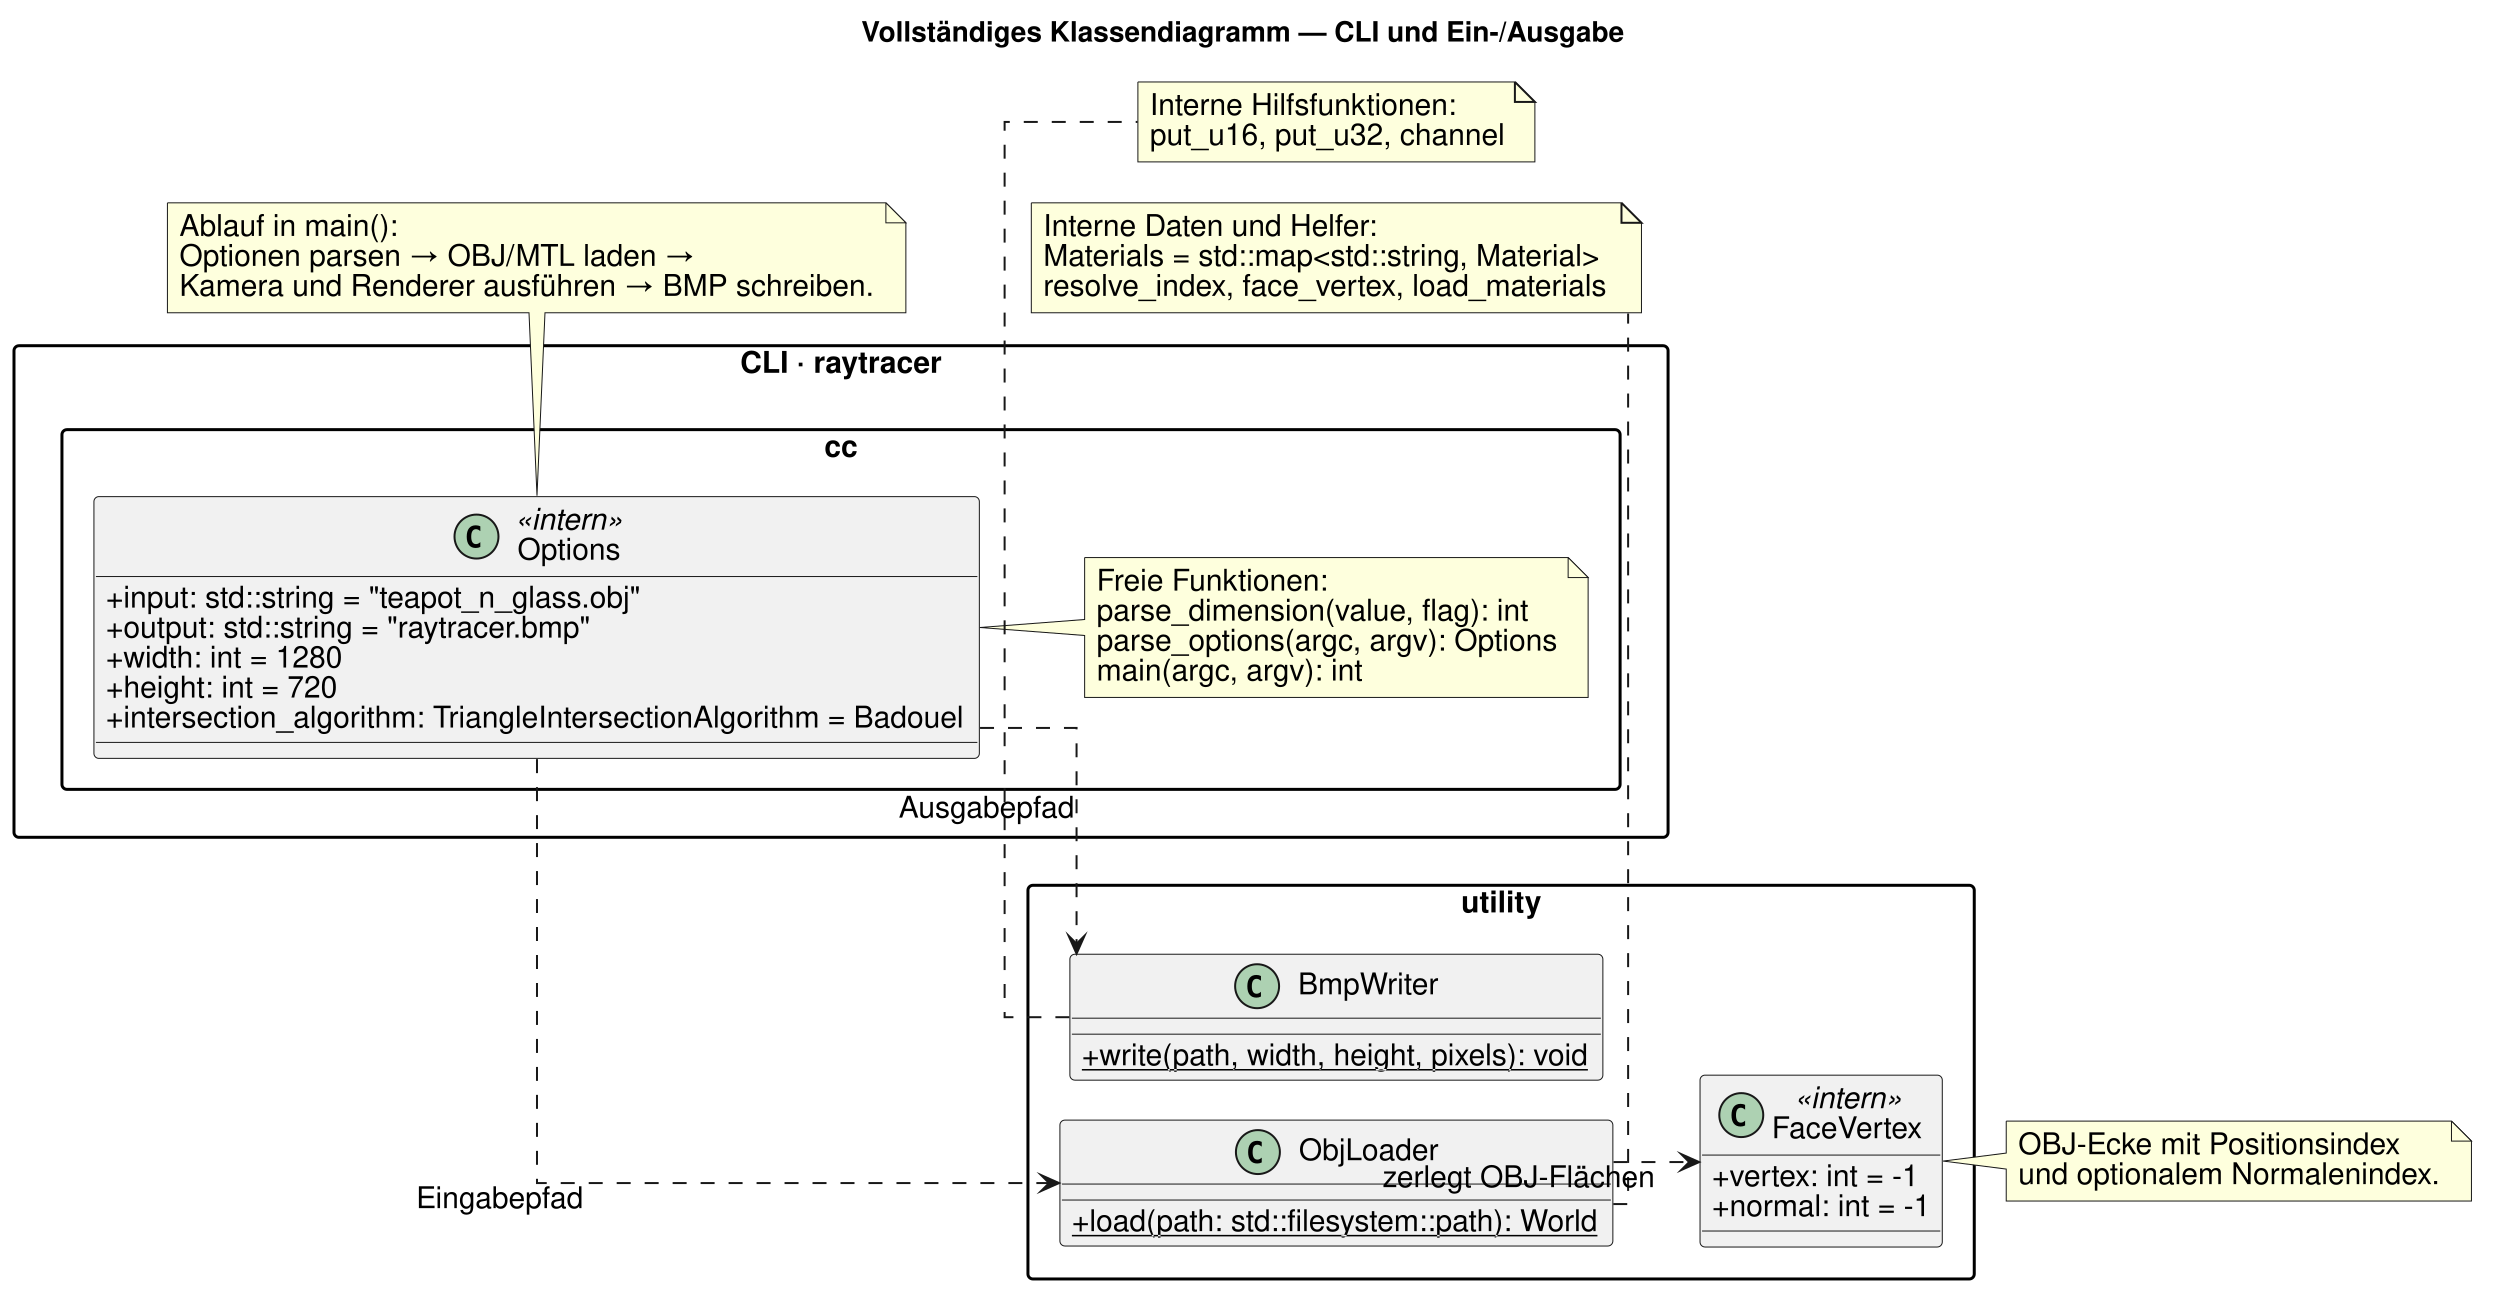
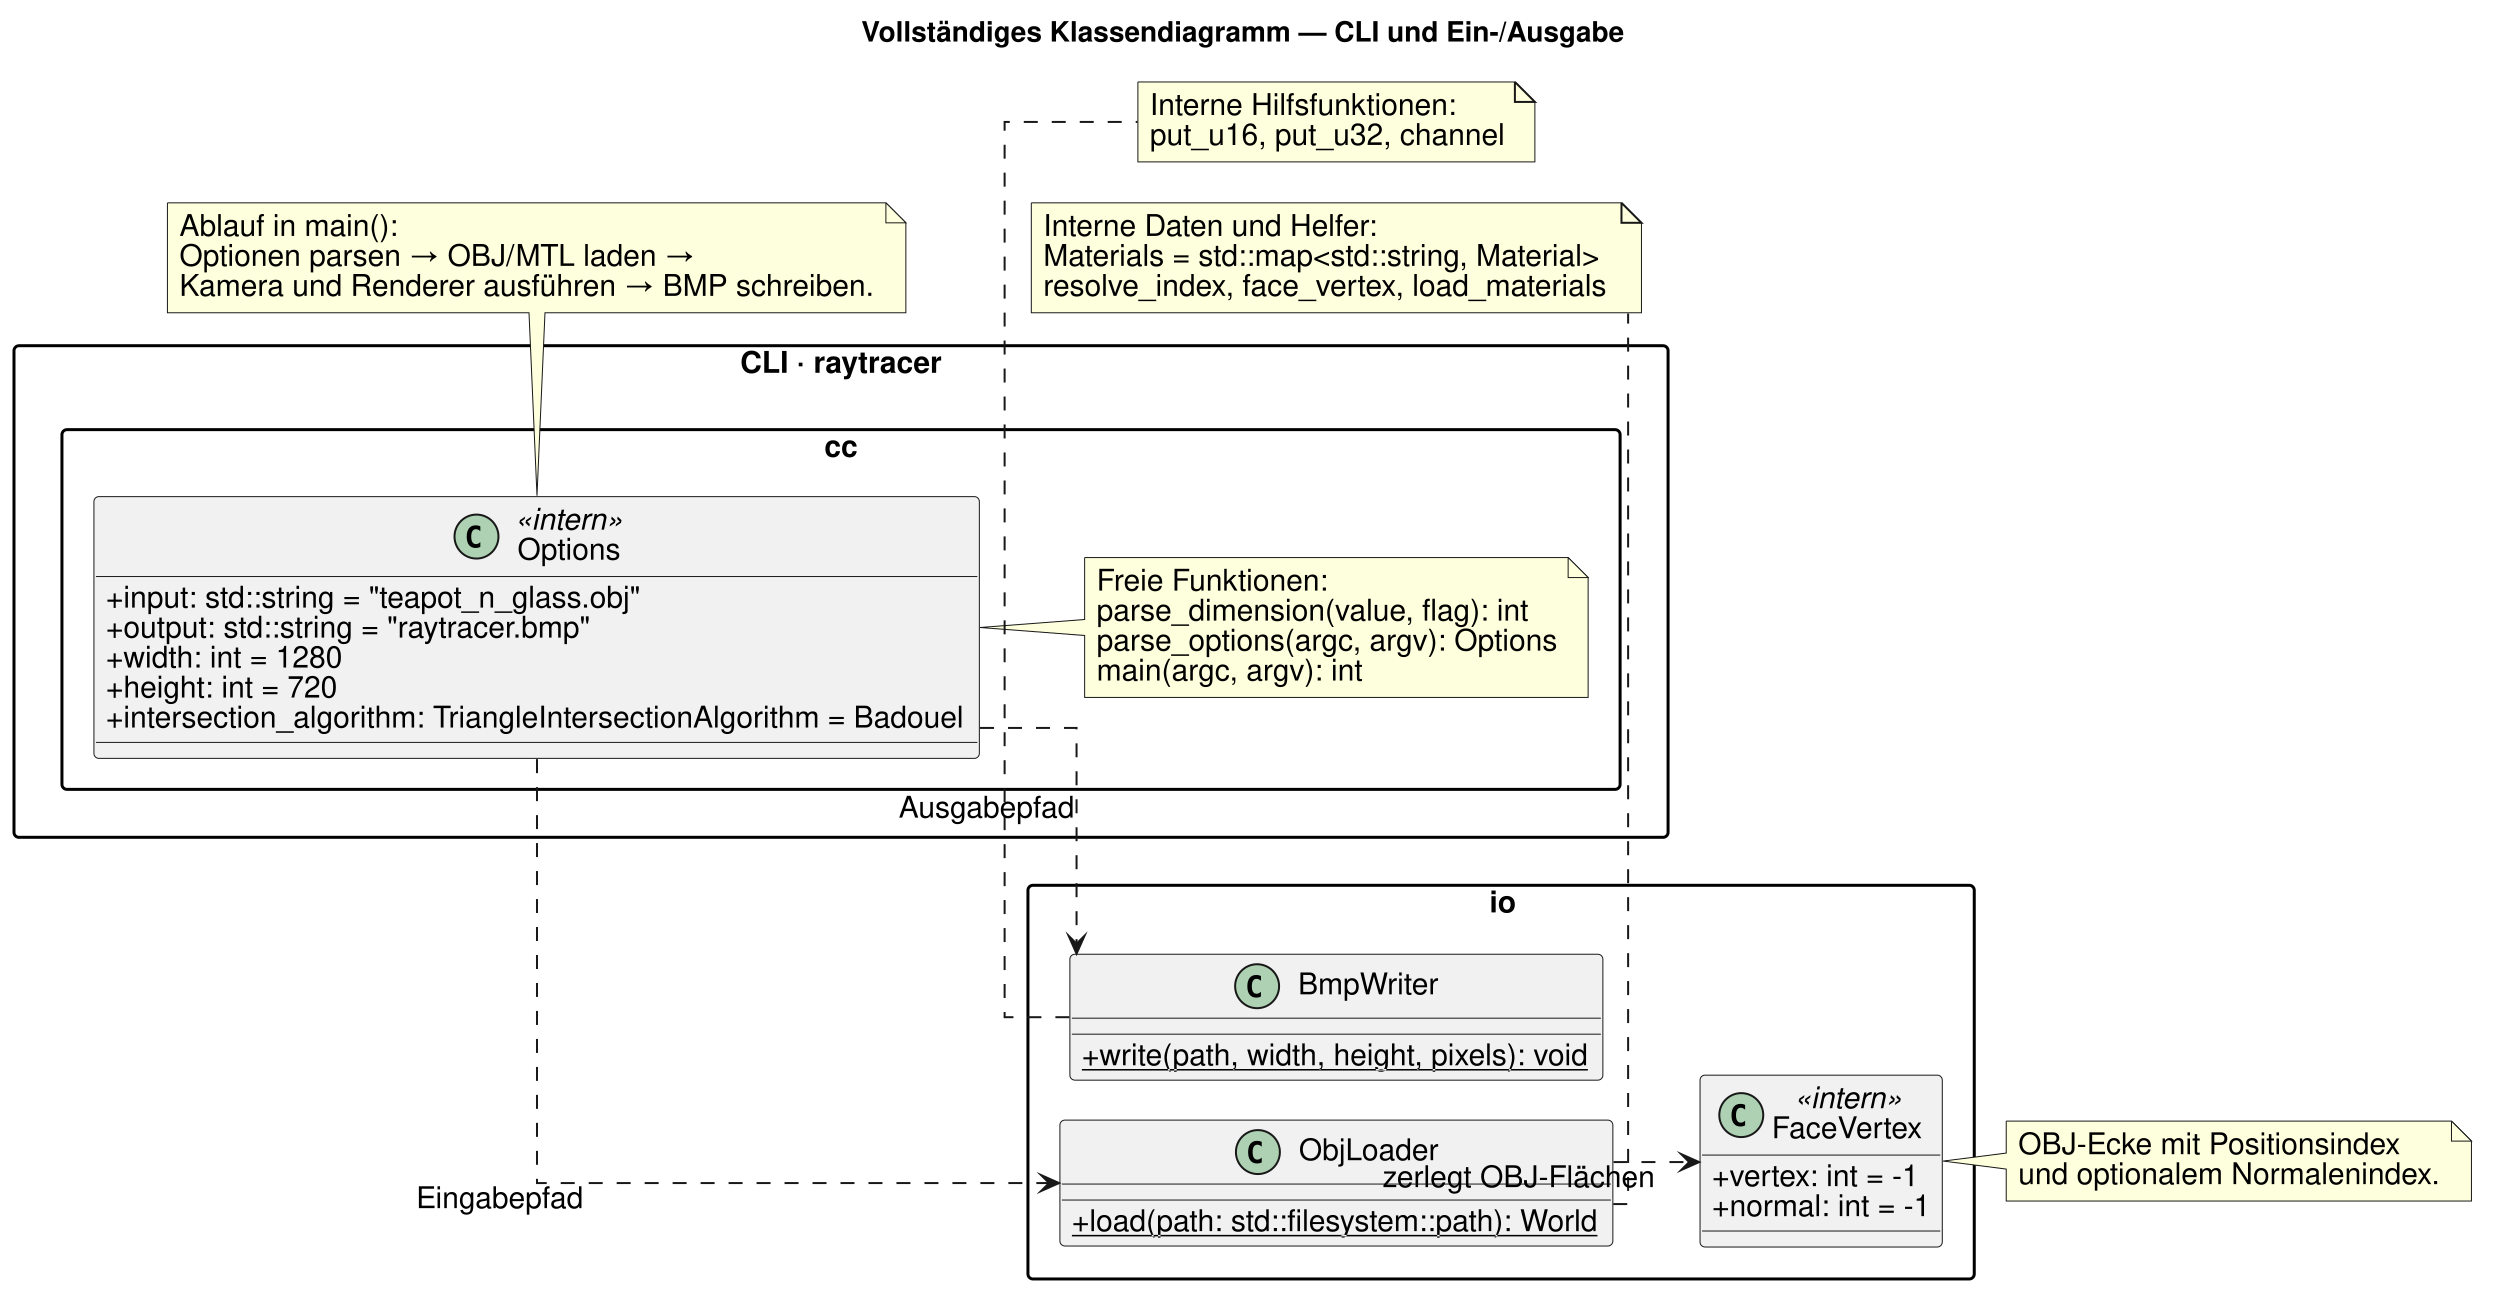
<svg xmlns="http://www.w3.org/2000/svg" version="1.1" data-diagram-type="CLASS" style="width:1251px;height:654px;background:#FFFFFF;" width="1251px" height="654px" viewBox="0 0 1251 654" zoomAndPan="magnify" preserveAspectRatio="none" contentStyleType="text/css">
  <defs />
  <g font-family="sans-serif" lengthAdjust="spacing">
    <g class="title" data-source-line="1">
      <text x="430.989" y="20.78" fill="#000" font-size="14" textLength="382.737" font-weight="700" font-family="'Helvetica'">Vollständiges Klassendiagramm — CLI und Ein-/Ausgabe</text>
    </g>
    <g class="cluster" data-qualified-name="CLI . raytracer" id="ent0003" data-source-line="15">
      <rect x="7" y="173" width="827.7" height="246" fill="none" style="stroke:#000;stroke-width:1.5;" rx="2.5" ry="2.5" />
      <text x="370.408" y="186.55" fill="#000" font-size="15" textLength="100.884" font-weight="700" font-family="'Helvetica'">CLI · raytracer</text>
    </g>
    <g class="cluster" data-qualified-name="CLI . raytracer.cc" id="ent0001" data-source-line="14">
      <rect x="31" y="215" width="779.7" height="180" fill="none" style="stroke:#000;stroke-width:1.5;" rx="2.5" ry="2.5" />
      <text x="412.508" y="228.55" fill="#000" font-size="15" textLength="16.685" font-weight="700" font-family="'Helvetica'">cc</text>
    </g>
-     <g class="cluster" data-qualified-name="utility" id="ent0007" data-source-line="30">
+     <g class="cluster" data-qualified-name="io" id="ent0007" data-source-line="30">
      <rect x="514.38" y="443" width="473.54" height="197" fill="none" style="stroke:#000;stroke-width:1.5;" rx="2.5" ry="2.5" />
-       <text x="731.151" y="456.55" fill="#000" font-size="15" textLength="39.998" font-weight="700" font-family="'Helvetica'">utility</text>
+       <text x="745.315" y="456.55" fill="#000" font-size="15" textLength="11.670" font-weight="700" font-family="'Helvetica'">io</text>
    </g>
    <g class="entity" data-qualified-name="CLI . raytracer.cc.Options" id="ent0002" data-source-line="15">
      <rect x="47" y="248.5" width="443.067" height="131" fill="#F1F1F1" style="stroke:#181818;stroke-width:0.5;" rx="2.5" ry="2.5" />
      <ellipse cx="238.436" cy="268.5" rx="11" ry="11" fill="#ADD1B2" style="stroke:#181818;stroke-width:1;" />
      <path d="M240.354,273.685 Q239.841,273.949 239.277,274.081 Q238.713,274.212 238.091,274.212 Q235.879,274.212 234.714,272.755 Q233.55,271.297 233.55,268.543 Q233.55,265.782 234.714,264.325 Q235.879,262.867 238.091,262.867 Q238.713,262.867 239.284,262.999 Q239.856,263.131 240.354,263.395 L240.354,265.797 Q239.797,265.284 239.273,265.046 Q238.75,264.808 238.193,264.808 Q237.007,264.808 236.402,265.749 Q235.798,266.69 235.798,268.543 Q235.798,270.389 236.402,271.33 Q237.007,272.271 238.193,272.271 Q238.75,272.271 239.273,272.033 Q239.797,271.795 240.354,271.283 Z " fill="#000" />
      <text x="257.68" y="265.05" fill="#000" font-size="15" textLength="54.207" font-style="italic" font-family="'Helvetica'">«intern»</text>
      <text x="258.936" y="280.05" fill="#000" font-size="15" textLength="51.694" font-family="'Helvetica'">Options</text>
      <line x1="48" y1="288.5" x2="489.067" y2="288.5" style="stroke:#181818;stroke-width:0.5;" />
      <text x="53" y="304.05" fill="#000" font-size="15" textLength="268.323" font-family="'Helvetica'">+input: std::string = "teapot_n_glass.obj"</text>
      <text x="53" y="319.05" fill="#000" font-size="15" textLength="244.094" font-family="'Helvetica'">+output: std::string = "raytracer.bmp"</text>
      <text x="53" y="334.05" fill="#000" font-size="15" textLength="118.418" font-family="'Helvetica'">+width: int = 1280</text>
      <text x="53" y="349.05" fill="#000" font-size="15" textLength="115.928" font-family="'Helvetica'">+height: int = 720</text>
      <text x="53" y="364.05" fill="#000" font-size="15" textLength="431.067" font-family="'Helvetica'">+intersection_algorithm: TriangleIntersectionAlgorithm = Badouel</text>
      <line x1="48" y1="371.5" x2="489.067" y2="371.5" style="stroke:#181818;stroke-width:0.5;" />
    </g>
    <g class="entity" data-qualified-name="CLI . raytracer.cc.GMN4" id="ent0005" data-source-line="23">
      <path d="M542.75,279 L542.75,310 L490.28,314 L542.75,318 L542.75,349 A0,0 0 0 0 542.75,349 L794.697,349 A0,0 0 0 0 794.697,349 L794.697,289 L784.697,279 L542.75,279 A0,0 0 0 0 542.75,279" style="stroke:#181818;stroke-width:0.5;" fill="#FEFFDD" />
      <path d="M784.697,279 L784.697,289 L794.697,289 L784.697,279" style="stroke:#181818;stroke-width:0.5;" fill="#FEFFDD" />
      <text x="548.75" y="295.55" fill="#000" font-size="15" textLength="116.726" font-family="'Helvetica'">Freie Funktionen:</text>
      <text x="548.75" y="310.55" fill="#000" font-size="15" textLength="216.782" font-family="'Helvetica'">parse_dimension(value, flag): int</text>
      <text x="548.75" y="325.55" fill="#000" font-size="15" textLength="230.947" font-family="'Helvetica'">parse_options(argc, argv): Options</text>
      <text x="548.75" y="340.55" fill="#000" font-size="15" textLength="133.374" font-family="'Helvetica'">main(argc, argv): int</text>
    </g>
-     <g class="entity" data-qualified-name="utility.ObjLoader" id="ent0008" data-source-line="31">
+     <g class="entity" data-qualified-name="io.ObjLoader" id="ent0008" data-source-line="31">
      <rect x="530.38" y="560.5" width="276.697" height="63" fill="#F1F1F1" style="stroke:#181818;stroke-width:0.5;" rx="2.5" ry="2.5" />
      <ellipse cx="629.454" cy="576.5" rx="11" ry="11" fill="#ADD1B2" style="stroke:#181818;stroke-width:1;" />
      <path d="M631.372,581.685 Q630.859,581.949 630.295,582.081 Q629.731,582.212 629.109,582.212 Q626.897,582.212 625.732,580.755 Q624.568,579.297 624.568,576.543 Q624.568,573.782 625.732,572.325 Q626.897,570.867 629.109,570.867 Q629.731,570.867 630.302,570.999 Q630.874,571.131 631.372,571.395 L631.372,573.797 Q630.815,573.284 630.291,573.046 Q629.768,572.808 629.211,572.808 Q628.025,572.808 627.42,573.749 Q626.816,574.69 626.816,576.543 Q626.816,578.389 627.42,579.33 Q628.025,580.271 629.211,580.271 Q629.768,580.271 630.291,580.033 Q630.815,579.795 631.372,579.283 Z " fill="#000" />
      <text x="649.954" y="580.55" fill="#000" font-size="15" textLength="70.049" font-family="'Helvetica'">ObjLoader</text>
      <line x1="531.38" y1="592.5" x2="806.077" y2="592.5" style="stroke:#181818;stroke-width:0.5;" />
      <line x1="531.38" y1="600.5" x2="806.077" y2="600.5" style="stroke:#181818;stroke-width:0.5;" />
      <text x="536.38" y="616.05" fill="#000" font-size="15" textLength="264.697" text-decoration="underline" font-family="'Helvetica'">+load(path: std::filesystem::path): World</text>
    </g>
-     <g class="entity" data-qualified-name="utility.FaceVertex" id="ent0009" data-source-line="35">
+     <g class="entity" data-qualified-name="io.FaceVertex" id="ent0009" data-source-line="35">
      <rect x="850.7" y="538" width="121.219" height="86" fill="#F1F1F1" style="stroke:#181818;stroke-width:0.5;" rx="2.5" ry="2.5" />
      <ellipse cx="871.334" cy="558" rx="11" ry="11" fill="#ADD1B2" style="stroke:#181818;stroke-width:1;" />
      <path d="M873.251,563.185 Q872.739,563.449 872.175,563.581 Q871.611,563.712 870.988,563.712 Q868.776,563.712 867.612,562.255 Q866.447,560.797 866.447,558.043 Q866.447,555.282 867.612,553.825 Q868.776,552.367 870.988,552.367 Q871.611,552.367 872.182,552.499 Q872.753,552.631 873.251,552.895 L873.251,555.297 Q872.695,554.784 872.171,554.546 Q871.647,554.308 871.091,554.308 Q869.904,554.308 869.3,555.249 Q868.696,556.19 868.696,558.043 Q868.696,559.889 869.3,560.83 Q869.904,561.771 871.091,561.771 Q871.647,561.771 872.171,561.533 Q872.695,561.295 873.251,560.783 Z " fill="#000" />
      <text x="897.832" y="554.55" fill="#000" font-size="15" textLength="54.207" font-style="italic" font-family="'Helvetica'">«intern»</text>
      <text x="886.586" y="569.55" fill="#000" font-size="15" textLength="76.699" font-family="'Helvetica'">FaceVertex</text>
      <line x1="851.7" y1="578" x2="970.919" y2="578" style="stroke:#181818;stroke-width:0.5;" />
      <text x="856.7" y="593.55" fill="#000" font-size="15" textLength="104.216" font-family="'Helvetica'">+vertex: int = -1</text>
      <text x="856.7" y="608.55" fill="#000" font-size="15" textLength="109.219" font-family="'Helvetica'">+normal: int = -1</text>
      <line x1="851.7" y1="616" x2="970.919" y2="616" style="stroke:#181818;stroke-width:0.5;" />
    </g>
-     <g class="entity" data-qualified-name="utility.BmpWriter" id="ent0010" data-source-line="40">
+     <g class="entity" data-qualified-name="io.BmpWriter" id="ent0010" data-source-line="40">
      <rect x="535.37" y="477.5" width="266.707" height="63" fill="#F1F1F1" style="stroke:#181818;stroke-width:0.5;" rx="2.5" ry="2.5" />
      <ellipse cx="629.057" cy="493.5" rx="11" ry="11" fill="#ADD1B2" style="stroke:#181818;stroke-width:1;" />
      <path d="M630.975,498.685 Q630.462,498.949 629.898,499.081 Q629.334,499.212 628.712,499.212 Q626.5,499.212 625.335,497.755 Q624.171,496.297 624.171,493.543 Q624.171,490.782 625.335,489.325 Q626.5,487.867 628.712,487.867 Q629.334,487.867 629.905,487.999 Q630.477,488.131 630.975,488.395 L630.975,490.797 Q630.418,490.284 629.894,490.046 Q629.371,489.808 628.814,489.808 Q627.628,489.808 627.023,490.749 Q626.419,491.69 626.419,493.543 Q626.419,495.389 627.023,496.33 Q627.628,497.271 628.814,497.271 Q629.371,497.271 629.894,497.033 Q630.418,496.795 630.975,496.283 Z " fill="#000" />
      <text x="649.557" y="497.55" fill="#000" font-size="15" textLength="70.833" font-family="'Helvetica'">BmpWriter</text>
      <line x1="536.37" y1="509.5" x2="801.077" y2="509.5" style="stroke:#181818;stroke-width:0.5;" />
      <line x1="536.37" y1="517.5" x2="801.077" y2="517.5" style="stroke:#181818;stroke-width:0.5;" />
      <text x="541.37" y="533.05" fill="#000" font-size="15" textLength="254.707" text-decoration="underline" font-family="'Helvetica'">+write(path, width, height, pixels): void</text>
    </g>
    <g class="entity" data-qualified-name="GMN11" id="ent0012" data-source-line="46">
      <path d="M516.07,101.5 L516.07,156.5 L821.389,156.5 L821.389,111.5 L811.389,101.5 L516.07,101.5" style="stroke:#181818;stroke-width:0.5;" fill="#FEFFDD" />
      <path d="M811.389,101.5 L811.389,111.5 L821.389,111.5 L811.389,101.5" style="stroke:#181818;stroke-width:1;" fill="#FEFFDD" />
      <text x="522.07" y="118.05" fill="#000" font-size="15" textLength="168.435" font-family="'Helvetica'">Interne Daten und Helfer:</text>
      <text x="522.07" y="133.05" fill="#000" font-size="15" textLength="279.697" font-family="'Helvetica'">Materials = std::map&lt;std::string, Material&gt;</text>
      <text x="522.07" y="148.05" fill="#000" font-size="15" textLength="284.319" font-family="'Helvetica'">resolve_index, face_vertex, load_materials</text>
    </g>
    <g class="entity" data-qualified-name="GMN14" id="ent0015" data-source-line="52">
      <path d="M569.4,41 L569.4,81 L768.056,81 L768.056,51 L758.056,41 L569.4,41" style="stroke:#181818;stroke-width:0.5;" fill="#FEFFDD" />
      <path d="M758.056,41 L758.056,51 L768.056,51 L758.056,41" style="stroke:#181818;stroke-width:1;" fill="#FEFFDD" />
      <text x="575.4" y="57.55" fill="#000" font-size="15" textLength="153.42" font-family="'Helvetica'">Interne Hilfsfunktionen:</text>
      <text x="575.4" y="72.55" fill="#000" font-size="15" textLength="177.656" font-family="'Helvetica'">put_u16, put_u32, channel</text>
    </g>
    <g class="entity" data-qualified-name="GMN17" id="ent0018" data-source-line="57">
      <path d="M1003.92,561 L1003.92,577 L972.32,581 L1003.92,585 L1003.92,601 A0,0 0 0 0 1003.92,601 L1236.714,601 A0,0 0 0 0 1236.714,601 L1236.714,571 L1226.714,561 L1003.92,561 A0,0 0 0 0 1003.92,561" style="stroke:#181818;stroke-width:0.5;" fill="#FEFFDD" />
      <path d="M1226.714,561 L1226.714,571 L1236.714,571 L1226.714,561" style="stroke:#181818;stroke-width:0.5;" fill="#FEFFDD" />
      <text x="1009.92" y="577.55" fill="#000" font-size="15" textLength="192.568" font-family="'Helvetica'">OBJ-Ecke mit Positionsindex</text>
      <text x="1009.92" y="592.55" fill="#000" font-size="15" textLength="211.794" font-family="'Helvetica'">und optionalem Normalenindex.</text>
    </g>
    <g class="entity" data-qualified-name="GMN20" id="ent0021" data-source-line="62">
      <path d="M83.78,101.5 L83.78,156.5 A0,0 0 0 0 83.78,156.5 L264.71,156.5 L268.71,248.07 L272.71,156.5 L453.296,156.5 A0,0 0 0 0 453.296,156.5 L453.296,111.5 L443.296,101.5 L83.78,101.5 A0,0 0 0 0 83.78,101.5" style="stroke:#181818;stroke-width:0.5;" fill="#FEFFDD" />
      <path d="M443.296,101.5 L443.296,111.5 L453.296,111.5 L443.296,101.5" style="stroke:#181818;stroke-width:0.5;" fill="#FEFFDD" />
      <text x="89.78" y="118.05" fill="#000" font-size="15" textLength="109.211" font-family="'Helvetica'">Ablauf in main():</text>
      <text x="89.78" y="133.05" fill="#000" font-size="15" textLength="257.622" font-family="'Helvetica'">Optionen parsen → OBJ/MTL laden →</text>
      <text x="89.78" y="148.05" fill="#000" font-size="15" textLength="348.516" font-family="'Helvetica'">Kamera und Renderer ausführen → BMP schreiben.</text>
    </g>
    <g class="link" data-entity-1="ent0008" data-entity-2="ent0012" id="lnk13" data-source-line="46" data-link-type="association">
      <path d="M807.27,602.5 C811.98,602.5 814.71,602.5 814.71,602.5 C814.71,602.5 814.71,258.35 814.71,156.85" style="stroke:#181818;stroke-width:1;stroke-dasharray:7,7;" fill="none" id="ObjLoader-GMN11" />
    </g>
    <g class="link" data-entity-1="ent0010" data-entity-2="ent0015" id="lnk16" data-source-line="52" data-link-type="association">
      <path d="M535.12,509 C516.03,509 502.71,509 502.71,509 C502.71,509 502.71,61 502.71,61 C502.71,61 533.92,61 569.28,61" style="stroke:#181818;stroke-width:1;stroke-dasharray:7,7;" fill="none" id="BmpWriter-GMN14" />
    </g>
    <g class="link" data-entity-1="ent0008" data-entity-2="ent0009" id="lnk23" data-source-line="67" data-link-type="dependency">
      <path d="M807.38,581.5 C822.34,581.5 831.95,581.5 845.25,581.5" style="stroke:#181818;stroke-width:1;stroke-dasharray:7,7;" fill="none" id="ObjLoader-to-FaceVertex" codeLine="67" />
      <polygon points="850.25,581.5,841.25,577.5,845.25,581.5,841.25,585.5,850.25,581.5" fill="#181818" style="stroke:#181818;stroke-width:1;stroke-linejoin:miter;stroke-miterlimit:10;" />
      <text x="691.82" y="594.05" fill="#000" font-size="15" textLength="136.721" font-family="'Helvetica'">zerlegt OBJ-Flächen</text>
    </g>
    <g class="link" data-entity-1="ent0002" data-entity-2="ent0008" id="lnk24" data-source-line="68" data-link-type="dependency">
      <path d="M268.71,379.88 C268.71,462.09 268.71,592 268.71,592 C268.71,592 409.41,592 524.94,592" style="stroke:#181818;stroke-width:1;stroke-dasharray:7,7;" fill="none" id="Options-to-ObjLoader" codeLine="68" />
      <polygon points="529.94,592,520.94,588,524.94,592,520.94,596,529.94,592" fill="#181818" style="stroke:#181818;stroke-width:1;stroke-linejoin:miter;stroke-miterlimit:10;" />
      <text x="208.27" y="604.55" fill="#000" font-size="15" textLength="84.243" font-family="'Helvetica'">Eingabepfad</text>
    </g>
    <g class="link" data-entity-1="ent0002" data-entity-2="ent0010" id="lnk25" data-source-line="69" data-link-type="dependency">
      <path d="M490.41,364.25 C519.09,364.25 538.71,364.25 538.71,364.25 C538.71,364.25 538.71,429.62 538.71,472.23" style="stroke:#181818;stroke-width:1;stroke-dasharray:7,7;" fill="none" id="Options-to-BmpWriter" codeLine="69" />
      <polygon points="538.71,477.23,542.71,468.23,538.71,472.23,534.71,468.23,538.71,477.23" fill="#181818" style="stroke:#181818;stroke-width:1;stroke-linejoin:miter;stroke-miterlimit:10;" />
      <text x="449.71" y="409.14" fill="#000" font-size="15" textLength="88.411" font-family="'Helvetica'">Ausgabepfad</text>
    </g>
  </g>
</svg>
